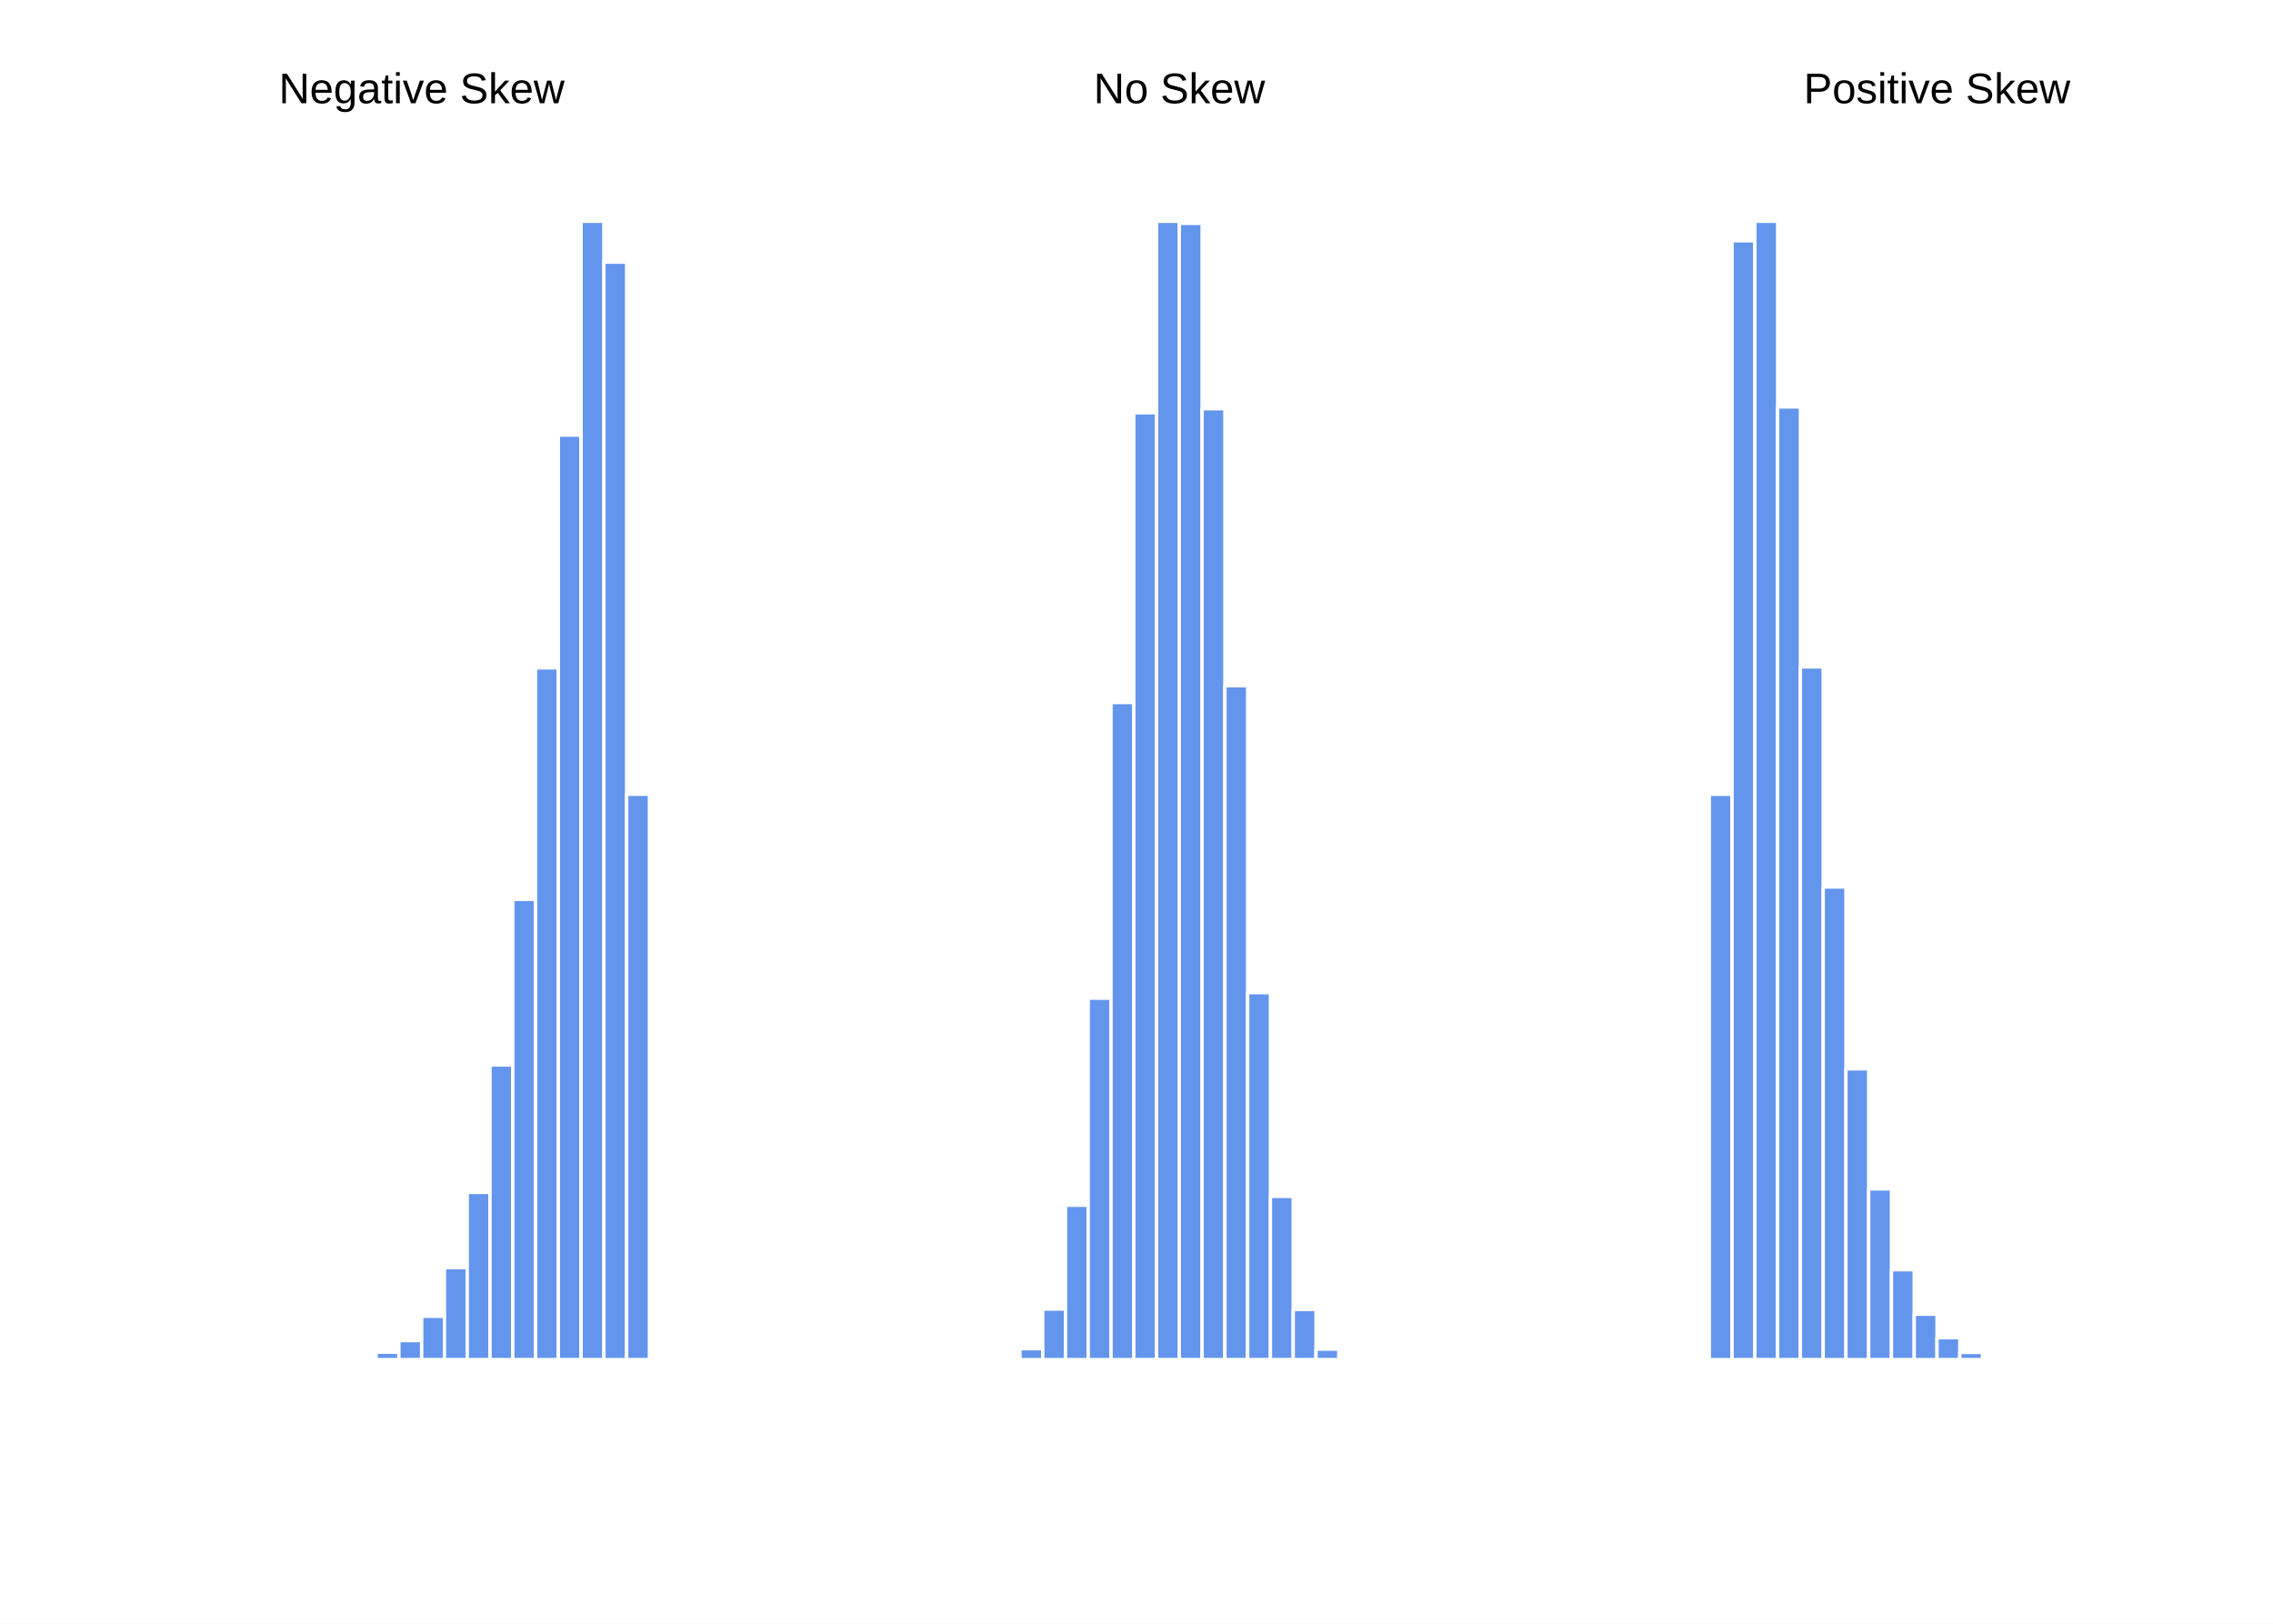
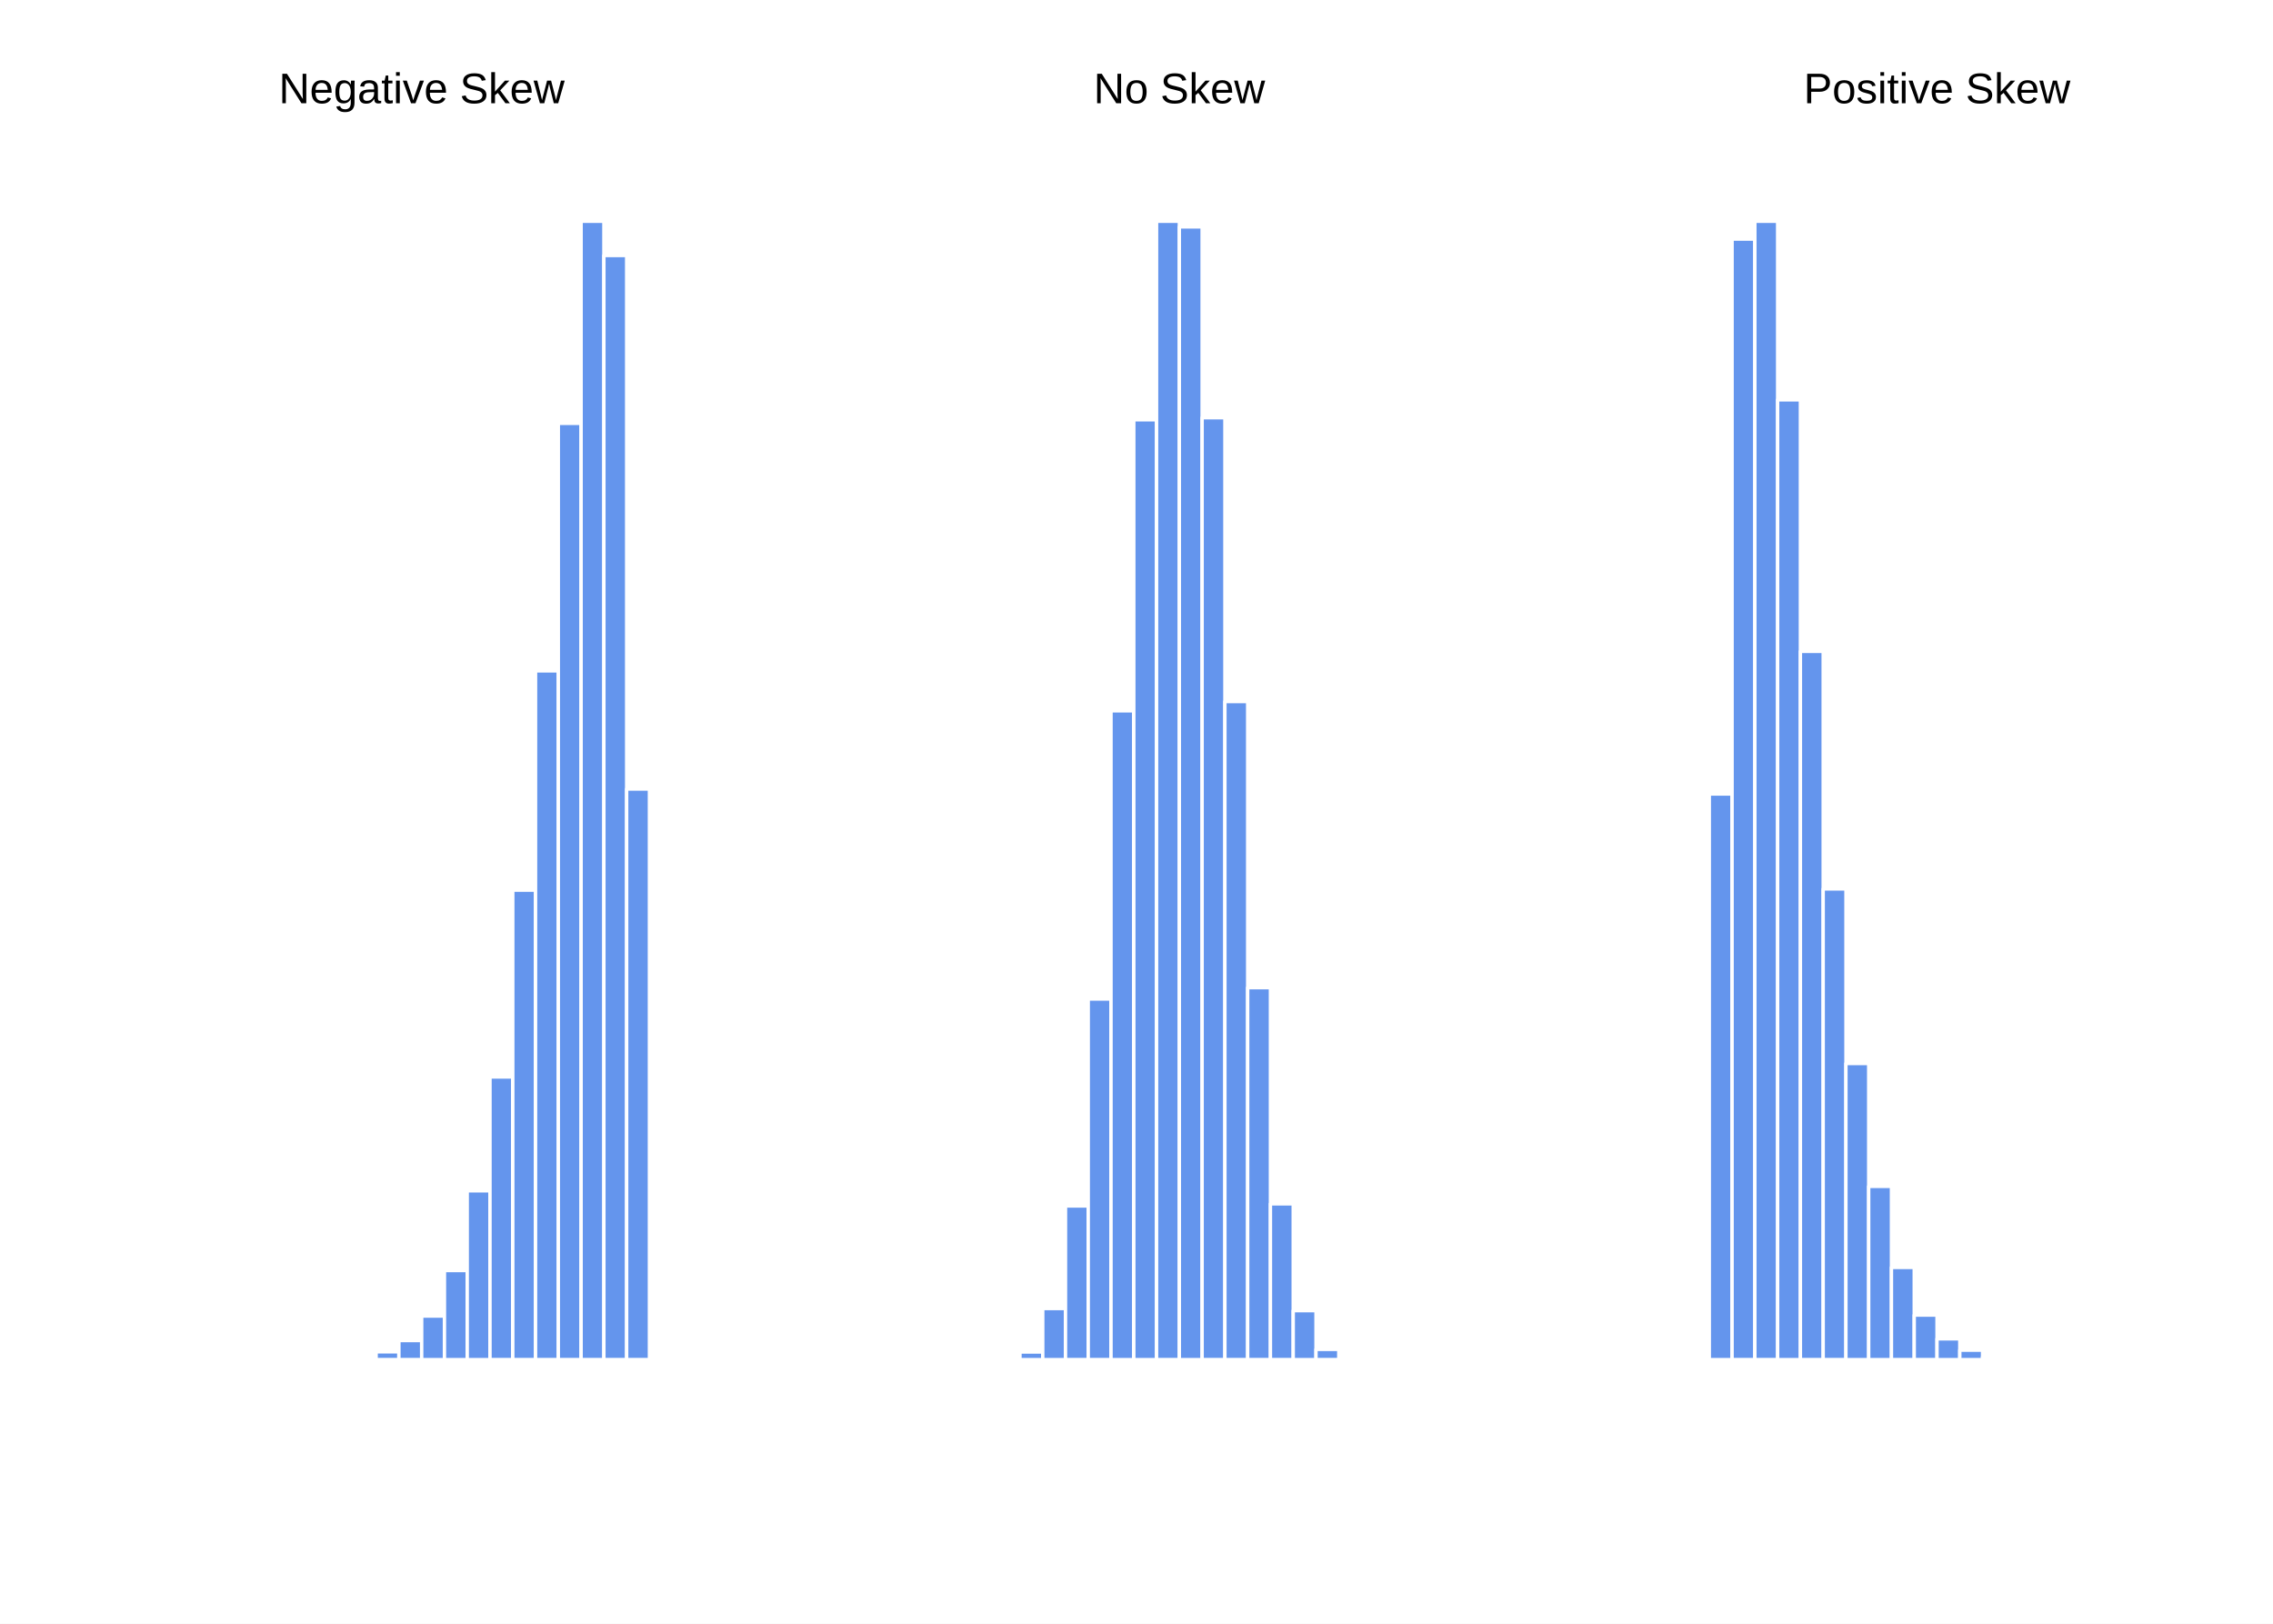
<svg xmlns="http://www.w3.org/2000/svg" class="svglite" width="504.00pt" height="360.00pt" viewBox="0 0 504.00 360.00">
  <defs>
    <style type="text/css">
    .svglite line, .svglite polyline, .svglite polygon, .svglite path, .svglite rect, .svglite circle {
      fill: none;
      stroke: #000000;
      stroke-linecap: round;
      stroke-linejoin: round;
      stroke-miterlimit: 10.00;
    }
    .svglite text {
      white-space: pre;
    }
  </style>
  </defs>
  <rect width="100%" height="100%" style="stroke: none; fill: #FFFFFF;" />
  <defs>
    <clipPath id="cpMC4wMHw1MDQuMDB8MC4wMHwzNjAuMDA=">
      <rect x="0.00" y="0.00" width="504.00" height="360.00" />
    </clipPath>
  </defs>
  <g clip-path="url(#cpMC4wMHw1MDQuMDB8MC4wMHwzNjAuMDA=)">
</g>
  <defs>
    <clipPath id="cpMzguOTd8MTQ4LjA0fDM4Ljk3fDMxMS41Mw==">
      <rect x="38.97" y="38.97" width="109.08" height="272.56" />
    </clipPath>
  </defs>
  <g clip-path="url(#cpMzguOTd8MTQ4LjA0fDM4Ljk3fDMxMS41Mw==)">
</g>
  <defs>
    <clipPath id="cpMC4wMHwxNjguMDB8MC4wMHwzNjAuMDA=">
      <rect x="0.00" y="0.00" width="168.00" height="360.00" />
    </clipPath>
  </defs>
  <g clip-path="url(#cpMC4wMHwxNjguMDB8MC4wMHwzNjAuMDA=)">
    <text x="93.50" y="22.89" text-anchor="middle" style="font-size: 9.50px; font-family: &quot;Arial&quot;;" textLength="63.38px" lengthAdjust="spacingAndGlyphs">Negative Skew</text>
  </g>
  <g clip-path="url(#cpMzguOTd8MTQ4LjA0fDM4Ljk3fDMxMS41Mw==)">
    <rect x="43.01" y="301.43" width="5.05" height="0.00" style="stroke-width: 0.75; stroke: #FFFFFF; fill: #6495ED;" />
    <rect x="48.06" y="301.43" width="5.05" height="0.00" style="stroke-width: 0.75; stroke: #FFFFFF; fill: #6495ED;" />
    <rect x="53.11" y="301.43" width="5.05" height="0.00" style="stroke-width: 0.75; stroke: #FFFFFF; fill: #6495ED;" />
    <rect x="58.16" y="301.43" width="5.05" height="0.00" style="stroke-width: 0.75; stroke: #FFFFFF; fill: #6495ED;" />
-     <rect x="63.21" y="301.42" width="5.05" height="0.012" style="stroke-width: 0.75; stroke: #FFFFFF; fill: #6495ED;" />
-     <rect x="68.26" y="301.36" width="5.05" height="0.073" style="stroke-width: 0.75; stroke: #FFFFFF; fill: #6495ED;" />
-     <rect x="73.30" y="301.25" width="5.05" height="0.18" style="stroke-width: 0.75; stroke: #FFFFFF; fill: #6495ED;" />
-     <rect x="78.35" y="300.71" width="5.05" height="0.72" style="stroke-width: 0.75; stroke: #FFFFFF; fill: #6495ED;" />
-     <rect x="83.40" y="299.80" width="5.05" height="1.64" style="stroke-width: 0.75; stroke: #FFFFFF; fill: #6495ED;" />
-     <rect x="88.45" y="297.21" width="5.05" height="4.22" style="stroke-width: 0.75; stroke: #FFFFFF; fill: #6495ED;" />
-     <rect x="93.50" y="291.84" width="5.05" height="9.59" style="stroke-width: 0.75; stroke: #FFFFFF; fill: #6495ED;" />
-     <rect x="98.55" y="281.05" width="5.05" height="20.38" style="stroke-width: 0.75; stroke: #FFFFFF; fill: #6495ED;" />
-     <rect x="103.60" y="264.36" width="5.05" height="37.07" style="stroke-width: 0.75; stroke: #FFFFFF; fill: #6495ED;" />
-     <rect x="108.65" y="236.12" width="5.05" height="65.31" style="stroke-width: 0.75; stroke: #FFFFFF; fill: #6495ED;" />
-     <rect x="113.70" y="199.40" width="5.05" height="102.03" style="stroke-width: 0.75; stroke: #FFFFFF; fill: #6495ED;" />
-     <rect x="118.75" y="148.07" width="5.05" height="153.37" style="stroke-width: 0.75; stroke: #FFFFFF; fill: #6495ED;" />
-     <rect x="123.80" y="96.47" width="5.05" height="204.96" style="stroke-width: 0.75; stroke: #FFFFFF; fill: #6495ED;" />
+     <rect x="63.21" y="301.43" width="5.05" height="0.00" style="stroke-width: 0.75; stroke: #FFFFFF; fill: #6495ED;" />
+     <rect x="68.26" y="301.37" width="5.05" height="0.061" style="stroke-width: 0.75; stroke: #FFFFFF; fill: #6495ED;" />
+     <rect x="73.30" y="301.17" width="5.05" height="0.27" style="stroke-width: 0.75; stroke: #FFFFFF; fill: #6495ED;" />
+     <rect x="78.35" y="300.75" width="5.05" height="0.69" style="stroke-width: 0.75; stroke: #FFFFFF; fill: #6495ED;" />
+     <rect x="83.40" y="299.72" width="5.05" height="1.71" style="stroke-width: 0.75; stroke: #FFFFFF; fill: #6495ED;" />
+     <rect x="88.45" y="297.22" width="5.05" height="4.21" style="stroke-width: 0.75; stroke: #FFFFFF; fill: #6495ED;" />
+     <rect x="93.50" y="291.79" width="5.05" height="9.65" style="stroke-width: 0.75; stroke: #FFFFFF; fill: #6495ED;" />
+     <rect x="98.55" y="281.69" width="5.05" height="19.75" style="stroke-width: 0.75; stroke: #FFFFFF; fill: #6495ED;" />
+     <rect x="103.60" y="264.02" width="5.05" height="37.42" style="stroke-width: 0.75; stroke: #FFFFFF; fill: #6495ED;" />
+     <rect x="108.65" y="238.78" width="5.05" height="62.65" style="stroke-width: 0.75; stroke: #FFFFFF; fill: #6495ED;" />
+     <rect x="113.70" y="197.36" width="5.05" height="104.07" style="stroke-width: 0.75; stroke: #FFFFFF; fill: #6495ED;" />
+     <rect x="118.75" y="148.74" width="5.05" height="152.69" style="stroke-width: 0.75; stroke: #FFFFFF; fill: #6495ED;" />
+     <rect x="123.80" y="93.86" width="5.05" height="207.57" style="stroke-width: 0.75; stroke: #FFFFFF; fill: #6495ED;" />
    <rect x="128.85" y="49.06" width="5.05" height="252.37" style="stroke-width: 0.75; stroke: #FFFFFF; fill: #6495ED;" />
-     <rect x="133.90" y="58.12" width="5.05" height="243.32" style="stroke-width: 0.75; stroke: #FFFFFF; fill: #6495ED;" />
-     <rect x="138.95" y="176.09" width="5.05" height="125.34" style="stroke-width: 0.75; stroke: #FFFFFF; fill: #6495ED;" />
+     <rect x="133.90" y="56.65" width="5.05" height="244.78" style="stroke-width: 0.75; stroke: #FFFFFF; fill: #6495ED;" />
+     <rect x="138.95" y="174.94" width="5.05" height="126.49" style="stroke-width: 0.75; stroke: #FFFFFF; fill: #6495ED;" />
  </g>
  <defs>
    <clipPath id="cpMjA2Ljk3fDMxNi4wNHwzOC45N3wzMTEuNTM=">
      <rect x="206.97" y="38.97" width="109.08" height="272.56" />
    </clipPath>
  </defs>
  <g clip-path="url(#cpMjA2Ljk3fDMxNi4wNHwzOC45N3wzMTEuNTM=)">
</g>
  <defs>
    <clipPath id="cpMTY4LjAwfDMzNi4wMHwwLjAwfDM2MC4wMA==">
      <rect x="168.00" y="0.00" width="168.00" height="360.00" />
    </clipPath>
  </defs>
  <g clip-path="url(#cpMTY4LjAwfDMzNi4wMHwwLjAwfDM2MC4wMA==)">
    <text x="261.50" y="22.89" text-anchor="middle" style="font-size: 9.50px; font-family: &quot;Arial&quot;;" textLength="38.02px" lengthAdjust="spacingAndGlyphs">No Skew</text>
  </g>
  <g clip-path="url(#cpMjA2Ljk3fDMxNi4wNHwzOC45N3wzMTEuNTM=)">
    <rect x="211.01" y="301.43" width="5.05" height="0.00" style="stroke-width: 0.75; stroke: #FFFFFF; fill: #6495ED;" />
    <rect x="216.06" y="301.43" width="5.05" height="0.00" style="stroke-width: 0.75; stroke: #FFFFFF; fill: #6495ED;" />
-     <rect x="221.11" y="301.18" width="5.05" height="0.25" style="stroke-width: 0.75; stroke: #FFFFFF; fill: #6495ED;" />
-     <rect x="226.16" y="299.01" width="5.05" height="2.43" style="stroke-width: 0.75; stroke: #FFFFFF; fill: #6495ED;" />
-     <rect x="231.21" y="290.24" width="5.05" height="11.20" style="stroke-width: 0.75; stroke: #FFFFFF; fill: #6495ED;" />
-     <rect x="236.26" y="267.22" width="5.05" height="34.22" style="stroke-width: 0.75; stroke: #FFFFFF; fill: #6495ED;" />
-     <rect x="241.30" y="221.31" width="5.05" height="80.13" style="stroke-width: 0.75; stroke: #FFFFFF; fill: #6495ED;" />
-     <rect x="246.35" y="155.76" width="5.05" height="145.68" style="stroke-width: 0.75; stroke: #FFFFFF; fill: #6495ED;" />
-     <rect x="251.40" y="91.52" width="5.05" height="209.91" style="stroke-width: 0.75; stroke: #FFFFFF; fill: #6495ED;" />
+     <rect x="221.11" y="301.24" width="5.05" height="0.19" style="stroke-width: 0.75; stroke: #FFFFFF; fill: #6495ED;" />
+     <rect x="226.16" y="299.75" width="5.05" height="1.69" style="stroke-width: 0.75; stroke: #FFFFFF; fill: #6495ED;" />
+     <rect x="231.21" y="290.12" width="5.05" height="11.32" style="stroke-width: 0.75; stroke: #FFFFFF; fill: #6495ED;" />
+     <rect x="236.26" y="267.38" width="5.05" height="34.05" style="stroke-width: 0.75; stroke: #FFFFFF; fill: #6495ED;" />
+     <rect x="241.30" y="221.49" width="5.05" height="79.94" style="stroke-width: 0.75; stroke: #FFFFFF; fill: #6495ED;" />
+     <rect x="246.35" y="157.60" width="5.05" height="143.84" style="stroke-width: 0.75; stroke: #FFFFFF; fill: #6495ED;" />
+     <rect x="251.40" y="93.07" width="5.05" height="208.37" style="stroke-width: 0.75; stroke: #FFFFFF; fill: #6495ED;" />
    <rect x="256.45" y="49.06" width="5.05" height="252.37" style="stroke-width: 0.75; stroke: #FFFFFF; fill: #6495ED;" />
-     <rect x="261.50" y="49.53" width="5.05" height="251.90" style="stroke-width: 0.75; stroke: #FFFFFF; fill: #6495ED;" />
-     <rect x="266.55" y="90.63" width="5.05" height="210.80" style="stroke-width: 0.75; stroke: #FFFFFF; fill: #6495ED;" />
-     <rect x="271.60" y="152.04" width="5.05" height="149.39" style="stroke-width: 0.75; stroke: #FFFFFF; fill: #6495ED;" />
-     <rect x="276.65" y="220.08" width="5.05" height="81.35" style="stroke-width: 0.75; stroke: #FFFFFF; fill: #6495ED;" />
-     <rect x="281.70" y="265.26" width="5.05" height="36.17" style="stroke-width: 0.75; stroke: #FFFFFF; fill: #6495ED;" />
-     <rect x="286.75" y="290.32" width="5.05" height="11.11" style="stroke-width: 0.75; stroke: #FFFFFF; fill: #6495ED;" />
-     <rect x="291.80" y="299.11" width="5.05" height="2.32" style="stroke-width: 0.75; stroke: #FFFFFF; fill: #6495ED;" />
-     <rect x="296.85" y="301.26" width="5.05" height="0.18" style="stroke-width: 0.75; stroke: #FFFFFF; fill: #6495ED;" />
+     <rect x="261.50" y="50.31" width="5.05" height="251.13" style="stroke-width: 0.75; stroke: #FFFFFF; fill: #6495ED;" />
+     <rect x="266.55" y="92.61" width="5.05" height="208.82" style="stroke-width: 0.75; stroke: #FFFFFF; fill: #6495ED;" />
+     <rect x="271.60" y="155.54" width="5.05" height="145.89" style="stroke-width: 0.75; stroke: #FFFFFF; fill: #6495ED;" />
+     <rect x="276.65" y="218.98" width="5.05" height="82.45" style="stroke-width: 0.75; stroke: #FFFFFF; fill: #6495ED;" />
+     <rect x="281.70" y="266.91" width="5.05" height="34.52" style="stroke-width: 0.75; stroke: #FFFFFF; fill: #6495ED;" />
+     <rect x="286.75" y="290.59" width="5.05" height="10.85" style="stroke-width: 0.75; stroke: #FFFFFF; fill: #6495ED;" />
+     <rect x="291.80" y="299.17" width="5.05" height="2.26" style="stroke-width: 0.75; stroke: #FFFFFF; fill: #6495ED;" />
+     <rect x="296.85" y="301.24" width="5.05" height="0.19" style="stroke-width: 0.75; stroke: #FFFFFF; fill: #6495ED;" />
    <rect x="301.90" y="301.43" width="5.05" height="0.00" style="stroke-width: 0.75; stroke: #FFFFFF; fill: #6495ED;" />
    <rect x="306.95" y="301.43" width="5.05" height="0.00" style="stroke-width: 0.75; stroke: #FFFFFF; fill: #6495ED;" />
  </g>
  <defs>
    <clipPath id="cpMzc0Ljk3fDQ4NC4wNHwzOC45N3wzMTEuNTM=">
      <rect x="374.97" y="38.97" width="109.08" height="272.56" />
    </clipPath>
  </defs>
  <g clip-path="url(#cpMzc0Ljk3fDQ4NC4wNHwzOC45N3wzMTEuNTM=)">
</g>
  <defs>
    <clipPath id="cpMzM2LjAwfDUwNC4wMHwwLjAwfDM2MC4wMA==">
      <rect x="336.00" y="0.00" width="168.00" height="360.00" />
    </clipPath>
  </defs>
  <g clip-path="url(#cpMzM2LjAwfDUwNC4wMHwwLjAwfDM2MC4wMA==)">
    <text x="429.50" y="22.89" text-anchor="middle" style="font-size: 9.50px; font-family: &quot;Arial&quot;;" textLength="59.15px" lengthAdjust="spacingAndGlyphs">Positive Skew</text>
  </g>
  <g clip-path="url(#cpMzc0Ljk3fDQ4NC4wNHwzOC45N3wzMTEuNTM=)">
-     <rect x="379.01" y="176.11" width="5.05" height="125.33" style="stroke-width: 0.75; stroke: #FFFFFF; fill: #6495ED;" />
-     <rect x="384.06" y="53.38" width="5.05" height="248.05" style="stroke-width: 0.75; stroke: #FFFFFF; fill: #6495ED;" />
+     <rect x="379.01" y="176.04" width="5.05" height="125.40" style="stroke-width: 0.75; stroke: #FFFFFF; fill: #6495ED;" />
+     <rect x="384.06" y="53.01" width="5.05" height="248.42" style="stroke-width: 0.75; stroke: #FFFFFF; fill: #6495ED;" />
    <rect x="389.11" y="49.06" width="5.05" height="252.37" style="stroke-width: 0.75; stroke: #FFFFFF; fill: #6495ED;" />
-     <rect x="394.16" y="90.22" width="5.05" height="211.21" style="stroke-width: 0.75; stroke: #FFFFFF; fill: #6495ED;" />
-     <rect x="399.21" y="147.86" width="5.05" height="153.57" style="stroke-width: 0.75; stroke: #FFFFFF; fill: #6495ED;" />
-     <rect x="404.26" y="196.66" width="5.05" height="104.78" style="stroke-width: 0.75; stroke: #FFFFFF; fill: #6495ED;" />
-     <rect x="409.30" y="236.97" width="5.05" height="64.47" style="stroke-width: 0.75; stroke: #FFFFFF; fill: #6495ED;" />
-     <rect x="414.35" y="263.59" width="5.05" height="37.84" style="stroke-width: 0.75; stroke: #FFFFFF; fill: #6495ED;" />
-     <rect x="419.40" y="281.51" width="5.05" height="19.92" style="stroke-width: 0.75; stroke: #FFFFFF; fill: #6495ED;" />
-     <rect x="424.45" y="291.37" width="5.05" height="10.07" style="stroke-width: 0.75; stroke: #FFFFFF; fill: #6495ED;" />
-     <rect x="429.50" y="296.58" width="5.05" height="4.85" style="stroke-width: 0.75; stroke: #FFFFFF; fill: #6495ED;" />
-     <rect x="434.55" y="299.85" width="5.05" height="1.58" style="stroke-width: 0.75; stroke: #FFFFFF; fill: #6495ED;" />
-     <rect x="439.60" y="300.82" width="5.05" height="0.62" style="stroke-width: 0.75; stroke: #FFFFFF; fill: #6495ED;" />
-     <rect x="444.65" y="301.18" width="5.05" height="0.26" style="stroke-width: 0.75; stroke: #FFFFFF; fill: #6495ED;" />
+     <rect x="394.16" y="88.65" width="5.05" height="212.79" style="stroke-width: 0.75; stroke: #FFFFFF; fill: #6495ED;" />
+     <rect x="399.21" y="144.42" width="5.05" height="157.01" style="stroke-width: 0.75; stroke: #FFFFFF; fill: #6495ED;" />
+     <rect x="404.26" y="197.09" width="5.05" height="104.34" style="stroke-width: 0.75; stroke: #FFFFFF; fill: #6495ED;" />
+     <rect x="409.30" y="235.79" width="5.05" height="65.65" style="stroke-width: 0.75; stroke: #FFFFFF; fill: #6495ED;" />
+     <rect x="414.35" y="263.04" width="5.05" height="38.40" style="stroke-width: 0.75; stroke: #FFFFFF; fill: #6495ED;" />
+     <rect x="419.40" y="281.00" width="5.05" height="20.43" style="stroke-width: 0.75; stroke: #FFFFFF; fill: #6495ED;" />
+     <rect x="424.45" y="291.57" width="5.05" height="9.86" style="stroke-width: 0.75; stroke: #FFFFFF; fill: #6495ED;" />
+     <rect x="429.50" y="296.84" width="5.05" height="4.60" style="stroke-width: 0.75; stroke: #FFFFFF; fill: #6495ED;" />
+     <rect x="434.55" y="299.35" width="5.05" height="2.09" style="stroke-width: 0.75; stroke: #FFFFFF; fill: #6495ED;" />
+     <rect x="439.60" y="300.84" width="5.05" height="0.60" style="stroke-width: 0.75; stroke: #FFFFFF; fill: #6495ED;" />
+     <rect x="444.65" y="301.27" width="5.05" height="0.16" style="stroke-width: 0.75; stroke: #FFFFFF; fill: #6495ED;" />
    <rect x="449.70" y="301.37" width="5.05" height="0.062" style="stroke-width: 0.75; stroke: #FFFFFF; fill: #6495ED;" />
-     <rect x="454.75" y="301.41" width="5.05" height="0.025" style="stroke-width: 0.75; stroke: #FFFFFF; fill: #6495ED;" />
+     <rect x="454.75" y="301.43" width="5.05" height="0.00" style="stroke-width: 0.75; stroke: #FFFFFF; fill: #6495ED;" />
    <rect x="459.80" y="301.43" width="5.05" height="0.00" style="stroke-width: 0.75; stroke: #FFFFFF; fill: #6495ED;" />
    <rect x="464.85" y="301.43" width="5.05" height="0.00" style="stroke-width: 0.75; stroke: #FFFFFF; fill: #6495ED;" />
    <rect x="469.90" y="301.43" width="5.05" height="0.00" style="stroke-width: 0.75; stroke: #FFFFFF; fill: #6495ED;" />
    <rect x="474.95" y="301.43" width="5.05" height="0.00" style="stroke-width: 0.75; stroke: #FFFFFF; fill: #6495ED;" />
  </g>
</svg>
